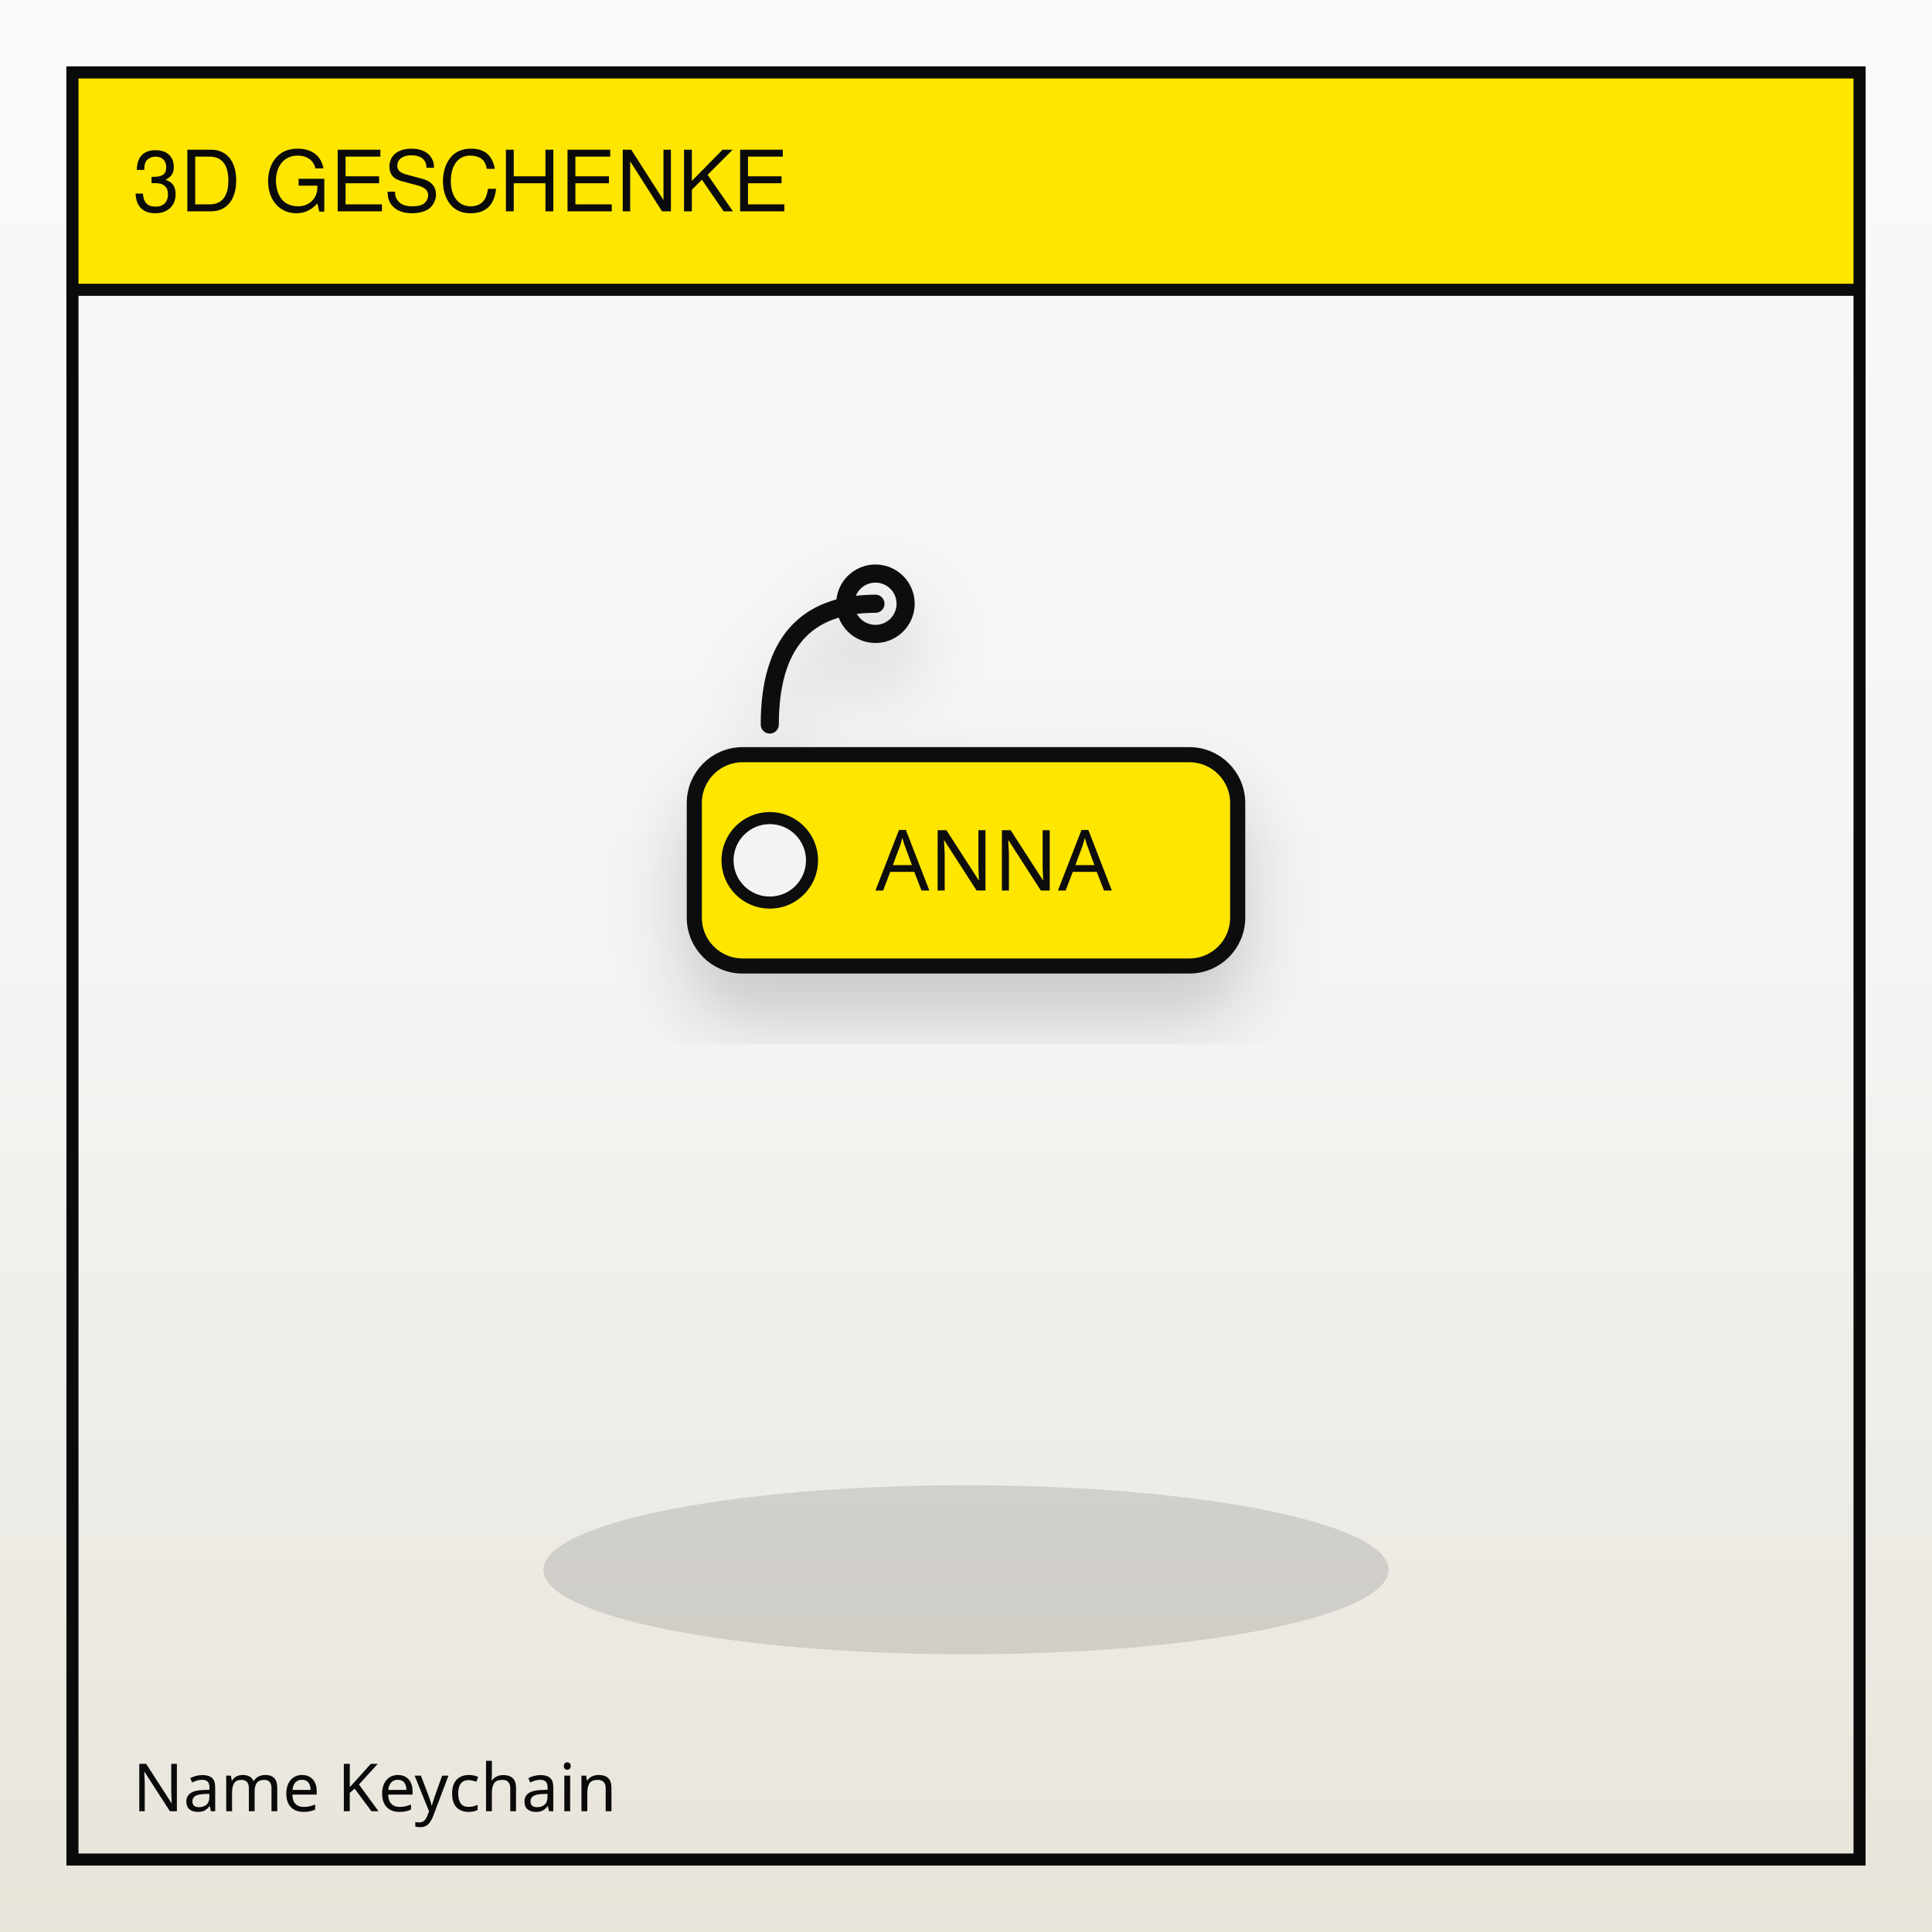
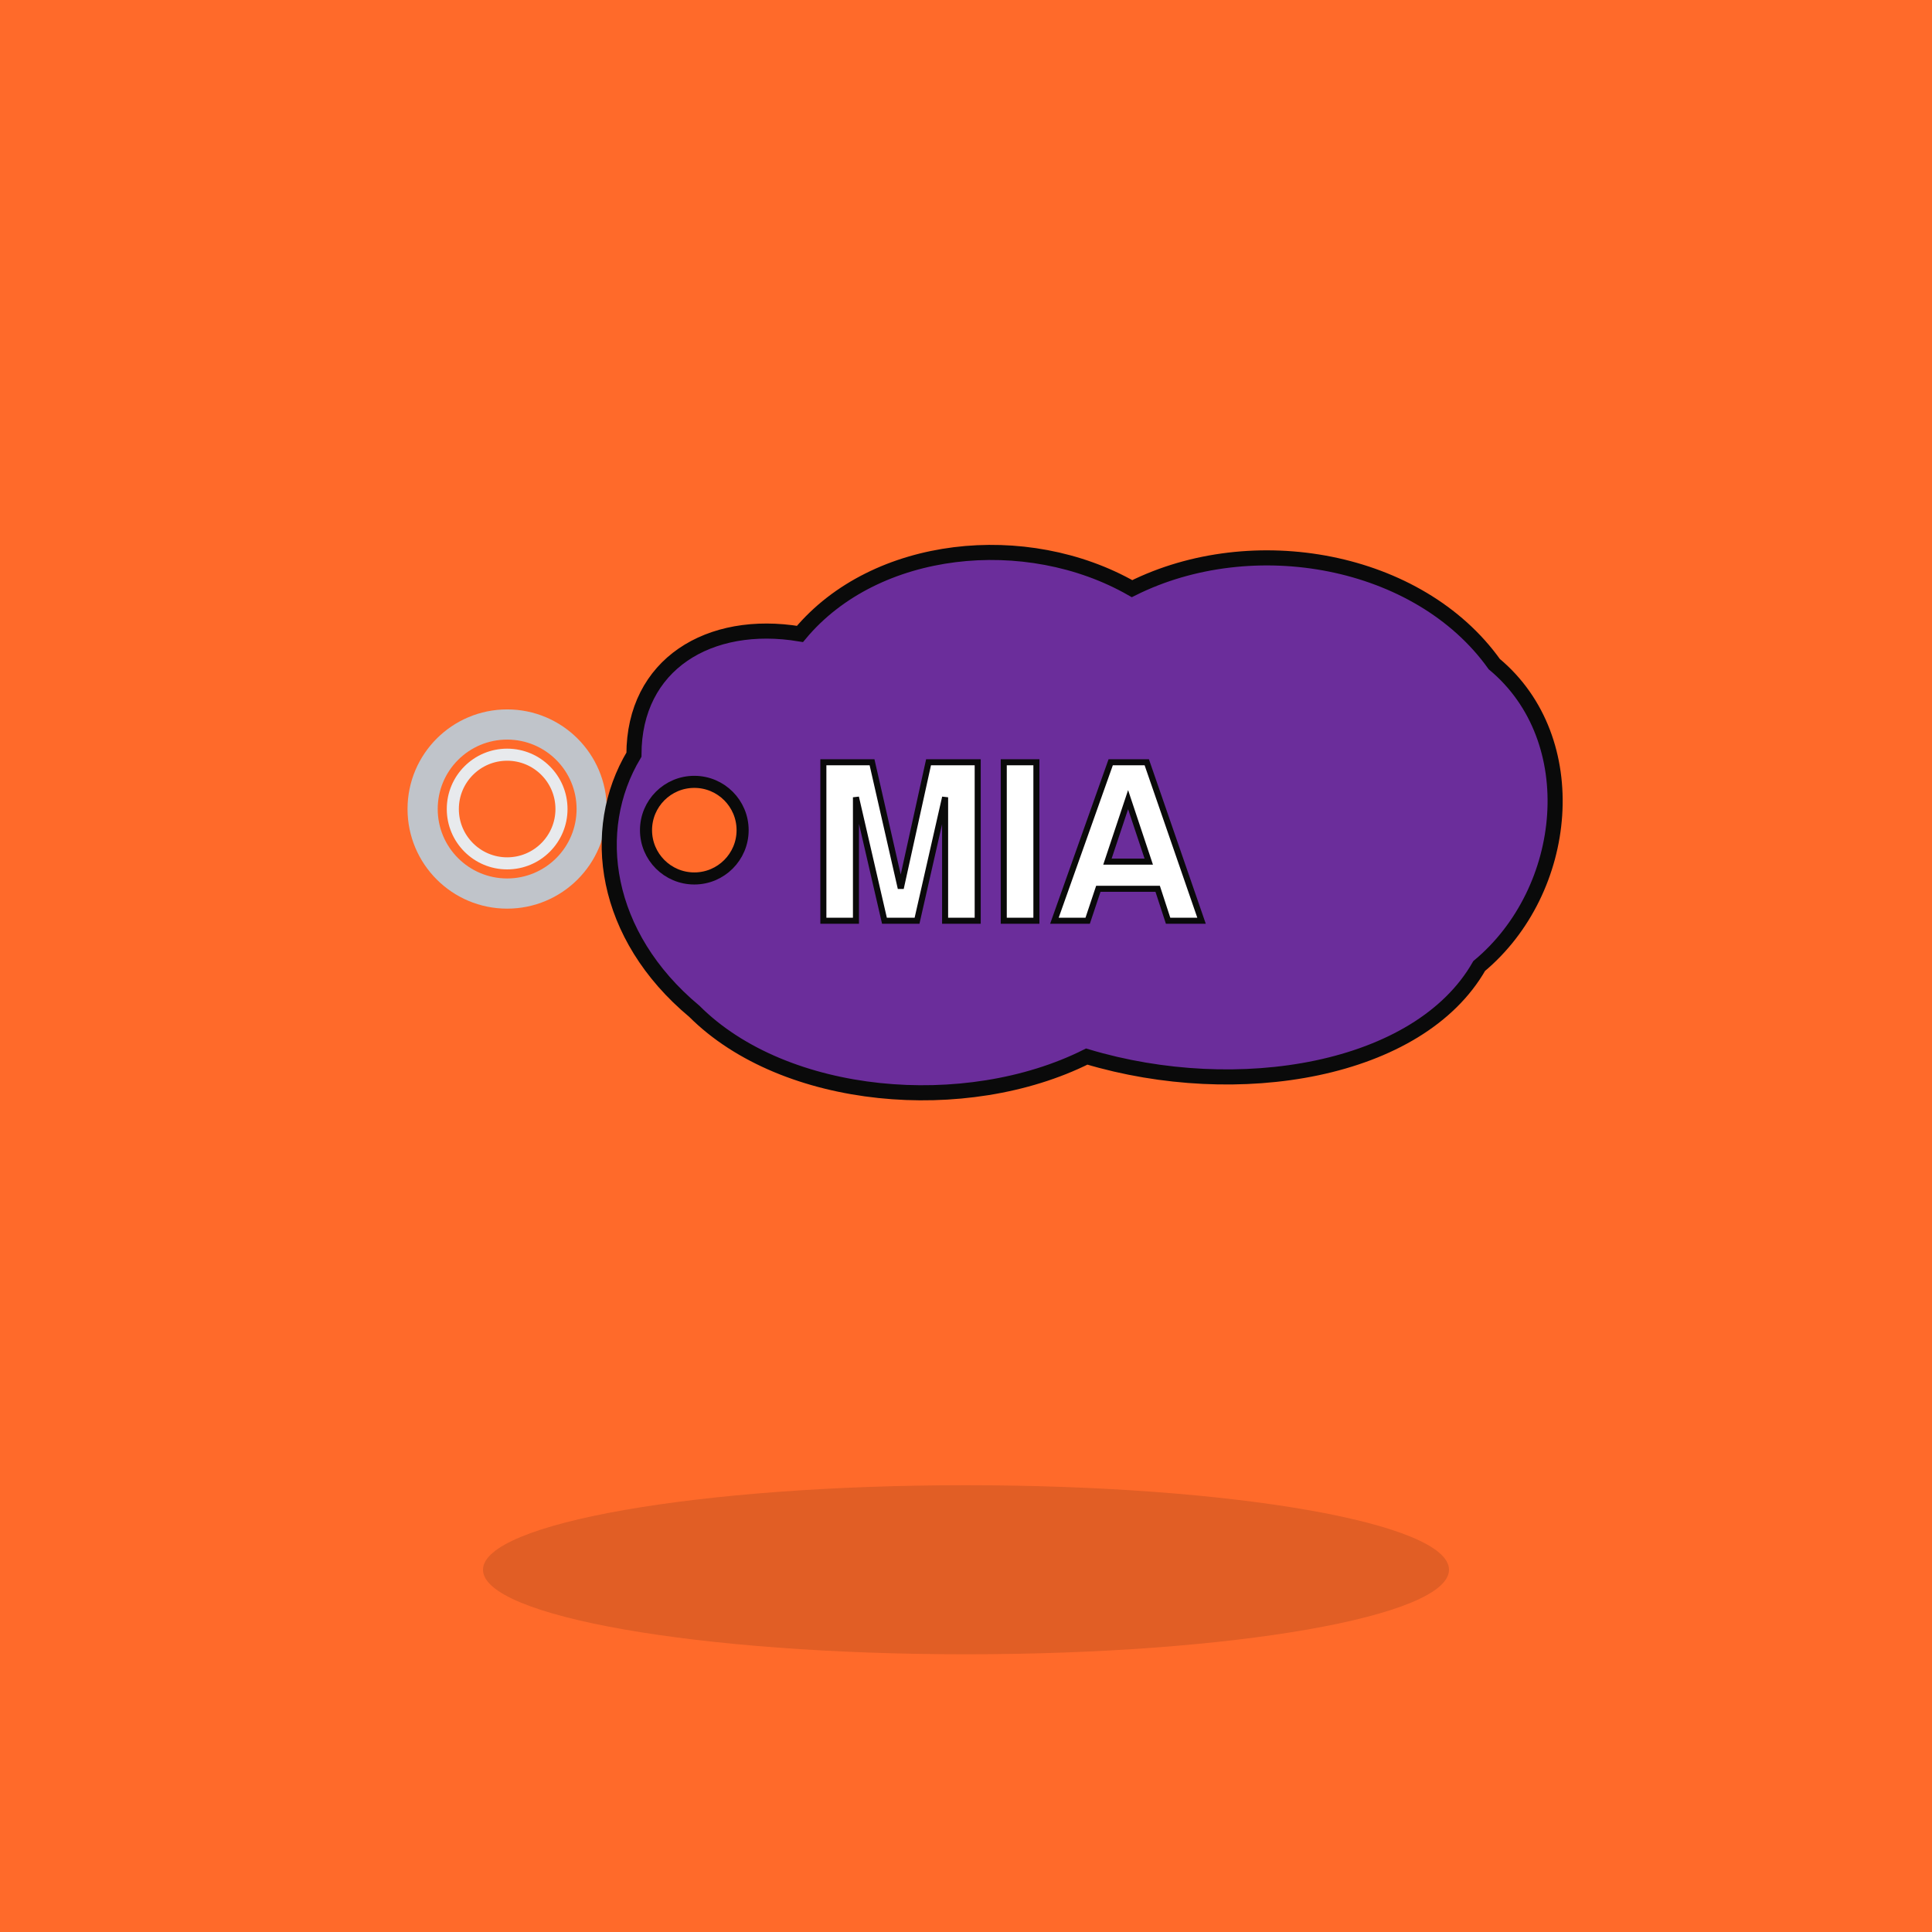
- <svg xmlns="http://www.w3.org/2000/svg" width="800" height="800" viewBox="0 0 640 640">
-   <defs>
-     <linearGradient id="bg" x1="0" y1="0" x2="0" y2="1">
-       <stop offset="0%" stop-color="#FAFAF8" />
-       <stop offset="55%" stop-color="#F3F3F1" />
-       <stop offset="100%" stop-color="#E8E4DA" />
-     </linearGradient>
-     <linearGradient id="glow" x1="0" y1="0" x2="0" y2="1">
-       <stop offset="0%" stop-color="#FFE600" stop-opacity="0.15" />
-       <stop offset="100%" stop-color="#FFE600" stop-opacity="0.55" />
-     </linearGradient>
-     <filter id="soft" x="-20%" y="-20%" width="140%" height="140%">
-       <feDropShadow dx="0" dy="14" stdDeviation="12" flood-color="#0A0A0A" flood-opacity="0.18" />
-     </filter>
-   </defs>
-   <rect width="640" height="640" fill="url(#bg)" />
-   <rect x="24" y="24" width="592" height="592" fill="none" stroke="#0A0A0A" stroke-width="4" />
-   <rect x="24" y="24" width="592" height="72" fill="#FFE600" stroke="#0A0A0A" stroke-width="4" />
-   <text x="44" y="70" font-family="Arial Black, Helvetica, sans-serif" font-size="28" fill="#0A0A0A">3D GESCHENKE</text>
-   <ellipse cx="320" cy="520" rx="140" ry="28" fill="#000" opacity="0.12" />
-   <g filter="url(#soft)">
-     <rect x="230" y="250" width="180" height="70" rx="16" fill="#FFE600" stroke="#0A0A0A" stroke-width="5" />
-     <circle cx="255" cy="285" r="14" fill="#F3F3F1" stroke="#0A0A0A" stroke-width="4" />
-     <text x="290" y="295" font-family="Arial Black,sans-serif" font-size="28" fill="#0A0A0A">ANNA</text>
-     <path d="M255 240 Q255 200 290 200" fill="none" stroke="#0A0A0A" stroke-width="6" stroke-linecap="round" />
-     <circle cx="290" cy="200" r="10" fill="none" stroke="#0A0A0A" stroke-width="6" />
-   </g>
-   <text x="44" y="600" font-family="Arial Black,sans-serif" font-size="22" fill="#0A0A0A">Name Keychain</text>
+ <svg xmlns="http://www.w3.org/2000/svg" viewBox="0 0 640 640" role="img" aria-label="Name Schlüsselanhänger">
+   <rect width="640" height="640" fill="#FF6A2A" />
+   <ellipse cx="320" cy="520" rx="160" ry="28" fill="#000" opacity="0.12" />
+   <circle cx="168" cy="268" r="28" fill="none" stroke="#C0C4CA" stroke-width="10" />
+   <circle cx="168" cy="268" r="18" fill="none" stroke="#E8EAED" stroke-width="4" />
+   <path d="M210 250     C210 220 235 205 265 210     C290 180 340 175 375 195     C415 175 470 185 495 220     C525 245 520 295 490 320     C470 355 410 365 360 350     C320 370 260 365 230 335     C200 310 195 275 210 250Z" fill="#6B2D9B" stroke="#0A0A0A" stroke-width="5" />
+   <circle cx="230" cy="275" r="16" fill="#FF6A2A" stroke="#0A0A0A" stroke-width="4" />
+   <text x="268" y="305" font-family="Arial Black, Helvetica, sans-serif" font-size="72" font-weight="900" fill="#FFFFFF" stroke="#0A0A0A" stroke-width="2">MIA</text>
</svg>
